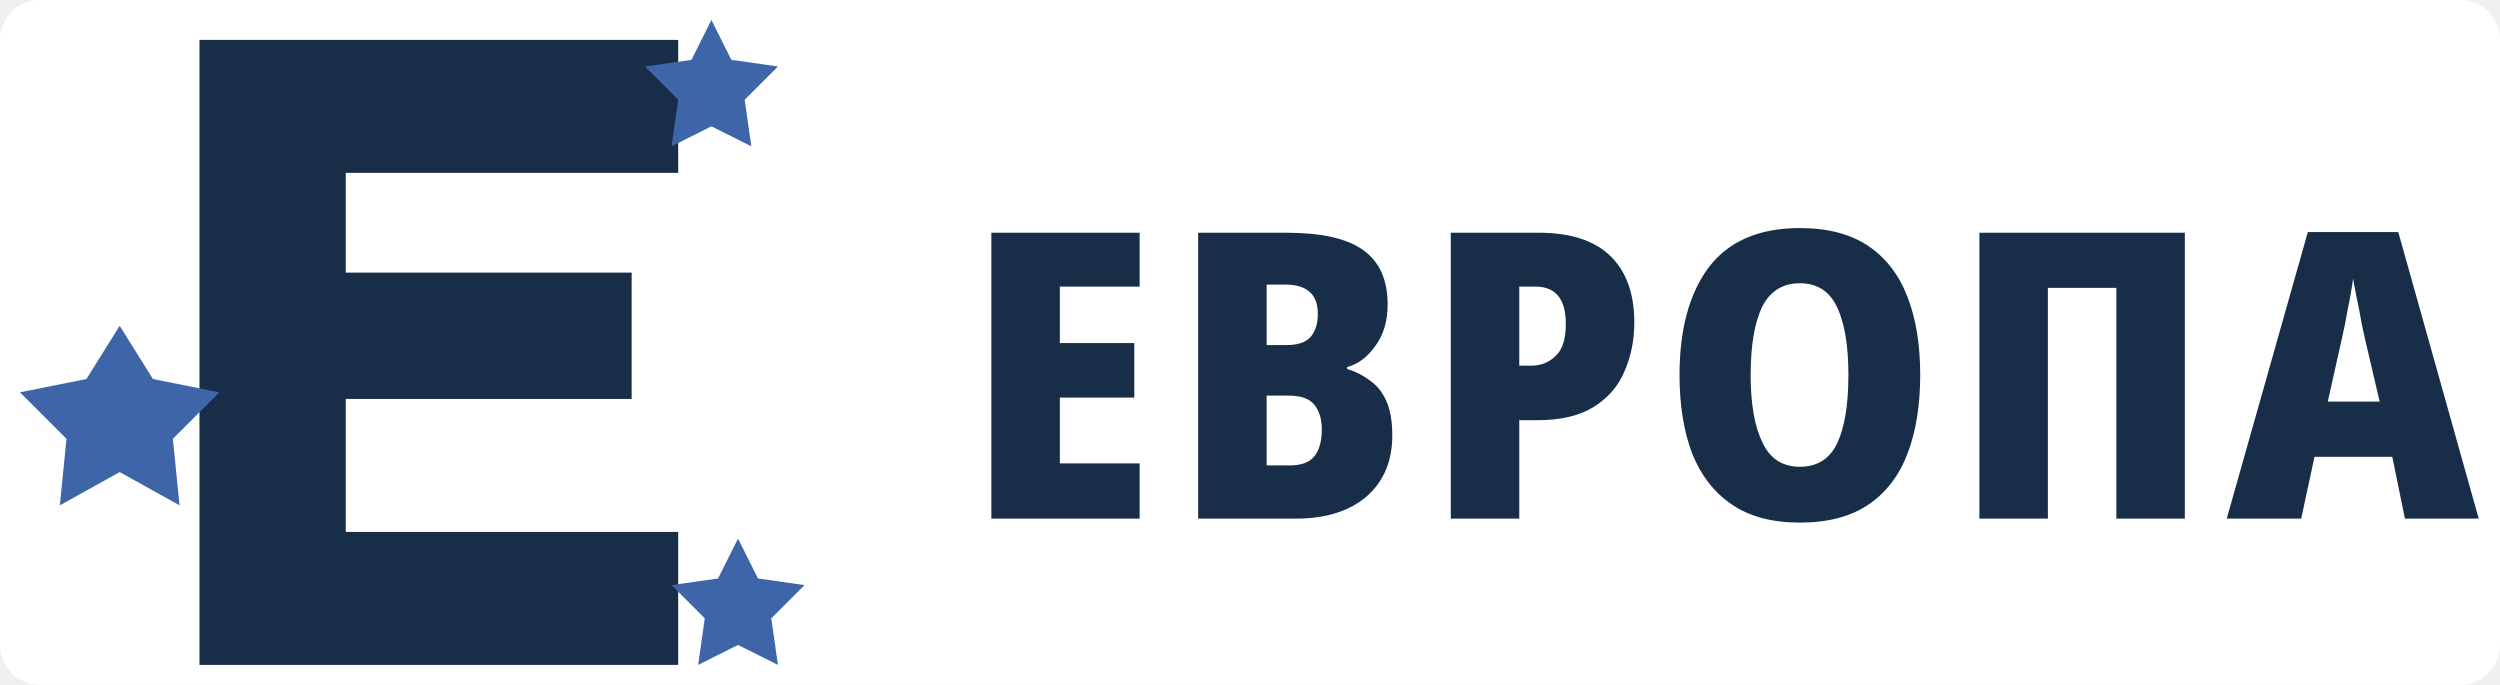
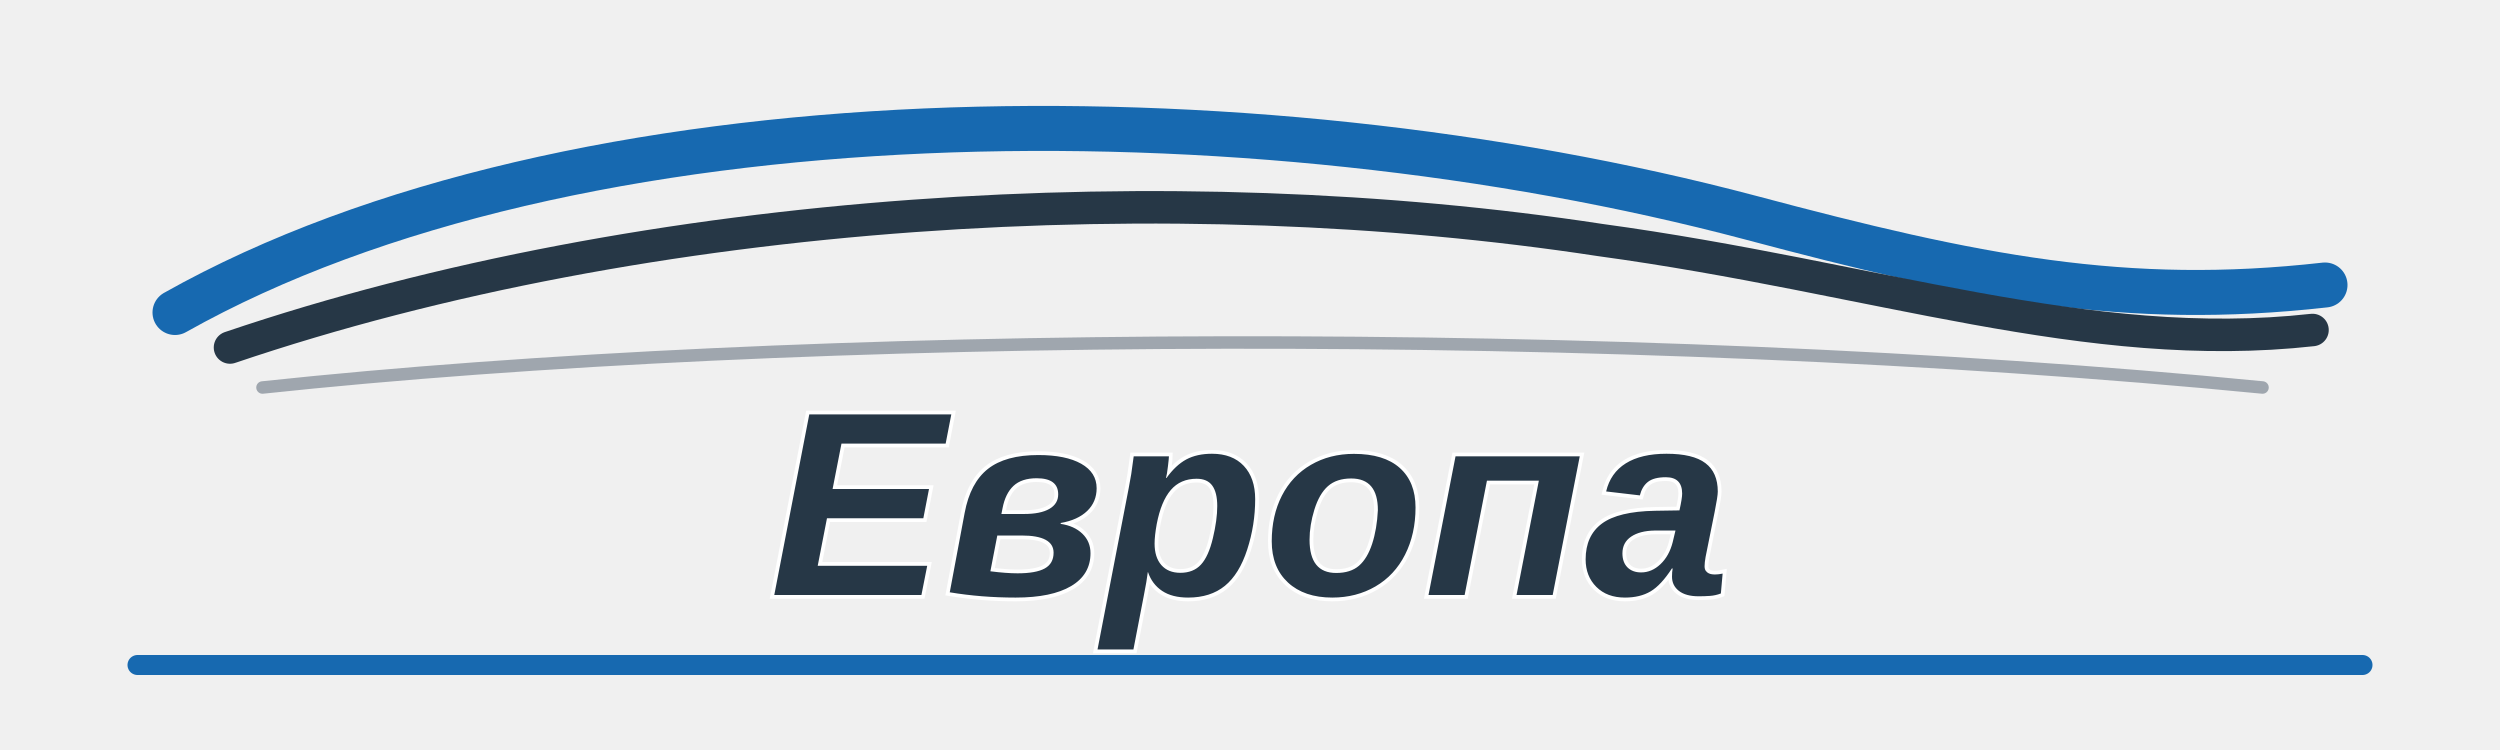
- <svg xmlns="http://www.w3.org/2000/svg" viewBox="-12 1 376 103" role="img" aria-label="ЕВРОПА">
-   <rect x="-12" y="1" width="376" height="103" rx="6" fill="#fff" />
-   <path fill="#182D47" d="M18 7h72v20H40v15h43v19H40v20h50v20H18z" />
-   <path fill="#3D65A8" d="M6 50 11 58 21 60 14 67 15 77 6 72-3 77-2 67-9 60 1 58zM95 4l3 6 7 1-5 5 1 7-6-3-6 3 1-7-5-5 7-1zM99 82l3 6 7 1-5 5 1 7-6-3-6 3 1-7-5-5 7-1z" />
-   <path fill="#182D47" d="M159.4 60H137.1V17H159.4V25.1H147.4V33.6H158.6V41.8H147.4V51.7H159.4ZM181.4 17Q189.4 17 193 19.6Q196.7 22.2 196.7 27.8Q196.7 31.6 194.8 34.1Q193 36.6 190.6 37.2V37.5Q192.4 38 194 39.2Q195.6 40.3 196.5 42.3Q197.4 44.3 197.4 47.5Q197.4 53.3 193.5 56.7Q189.6 60 182.9 60H168.2V17ZM181.5 33.9Q184 33.9 185.1 32.7Q186.2 31.4 186.2 29.2Q186.2 24.8 181.3 24.8H178.5V33.9ZM178.5 41.5V52H182Q184.6 52 185.7 50.6Q186.8 49.2 186.8 46.6Q186.8 44.3 185.7 42.9Q184.6 41.5 181.8 41.5ZM219.4 17Q226.6 17 230.2 20.5Q233.8 24 233.8 30.5Q233.8 34.5 232.3 37.9Q230.9 41.2 227.7 43.2Q224.5 45.2 219.2 45.2H216.5V60H206.2V17ZM218.9 25.1H216.5V37H218.3Q220.5 37 222 35.5Q223.5 34.1 223.5 30.7Q223.5 25.1 218.9 25.1ZM276.8 38.4Q276.8 45.2 274.9 50.2Q273 55.2 269 57.9Q265 60.6 258.7 60.6Q252.5 60.6 248.5 57.9Q244.5 55.2 242.5 50.2Q240.6 45.2 240.6 38.4Q240.6 28.1 245 22.2Q249.5 16.3 258.7 16.3Q265 16.3 269 19Q273 21.7 274.9 26.7Q276.8 31.6 276.8 38.4ZM251.3 38.4Q251.3 45 253.1 48.6Q254.8 52.2 258.7 52.2Q262.6 52.2 264.3 48.7Q266 45.1 266 38.4Q266 31.8 264.3 28.2Q262.6 24.6 258.7 24.6Q254.8 24.6 253 28.2Q251.3 31.8 251.3 38.4ZM285.7 60V17H316.6V60H306.3V25.3H296V60ZM349.7 60 347.8 50.7H336.1L334.1 60H322.9L335.1 16.9H348.7L360.8 60ZM343.7 33Q343.2 30.9 342.8 28.5Q342.3 26.2 341.9 23.9Q341.6 26.2 341.1 28.5Q340.7 30.9 340.2 33L338.1 42.4H345.9Z" transform="translate(0 19)" />
+ <svg xmlns="http://www.w3.org/2000/svg" viewBox="0 0 1000 300" role="img" aria-labelledby="t d">
+   <path d="M70 125C230 35 500 34 700 87C790 111 850 123 930 114" fill="none" stroke="#1769b0" stroke-width="18" stroke-linecap="round" />
+   <path d="M92 139C260 82 470 70 640 96C750 111 835 142 925 132" fill="none" stroke="#263746" stroke-width="13" stroke-linecap="round" />
+   <path d="M105 155C320 132 650 130 905 155" fill="none" stroke="#8b949e" stroke-width="5" stroke-linecap="round" opacity=".8" />
+   <text x="500" y="238" text-anchor="middle" font-family="Arial Black,Arial,sans-serif" font-size="105" font-weight="900" font-style="italic" fill="#263746" stroke="#fff" stroke-width="3" paint-order="stroke fill">Европа</text>
+   <path d="M55 266H945" stroke="#1769b0" stroke-width="8" stroke-linecap="round" />
</svg>
